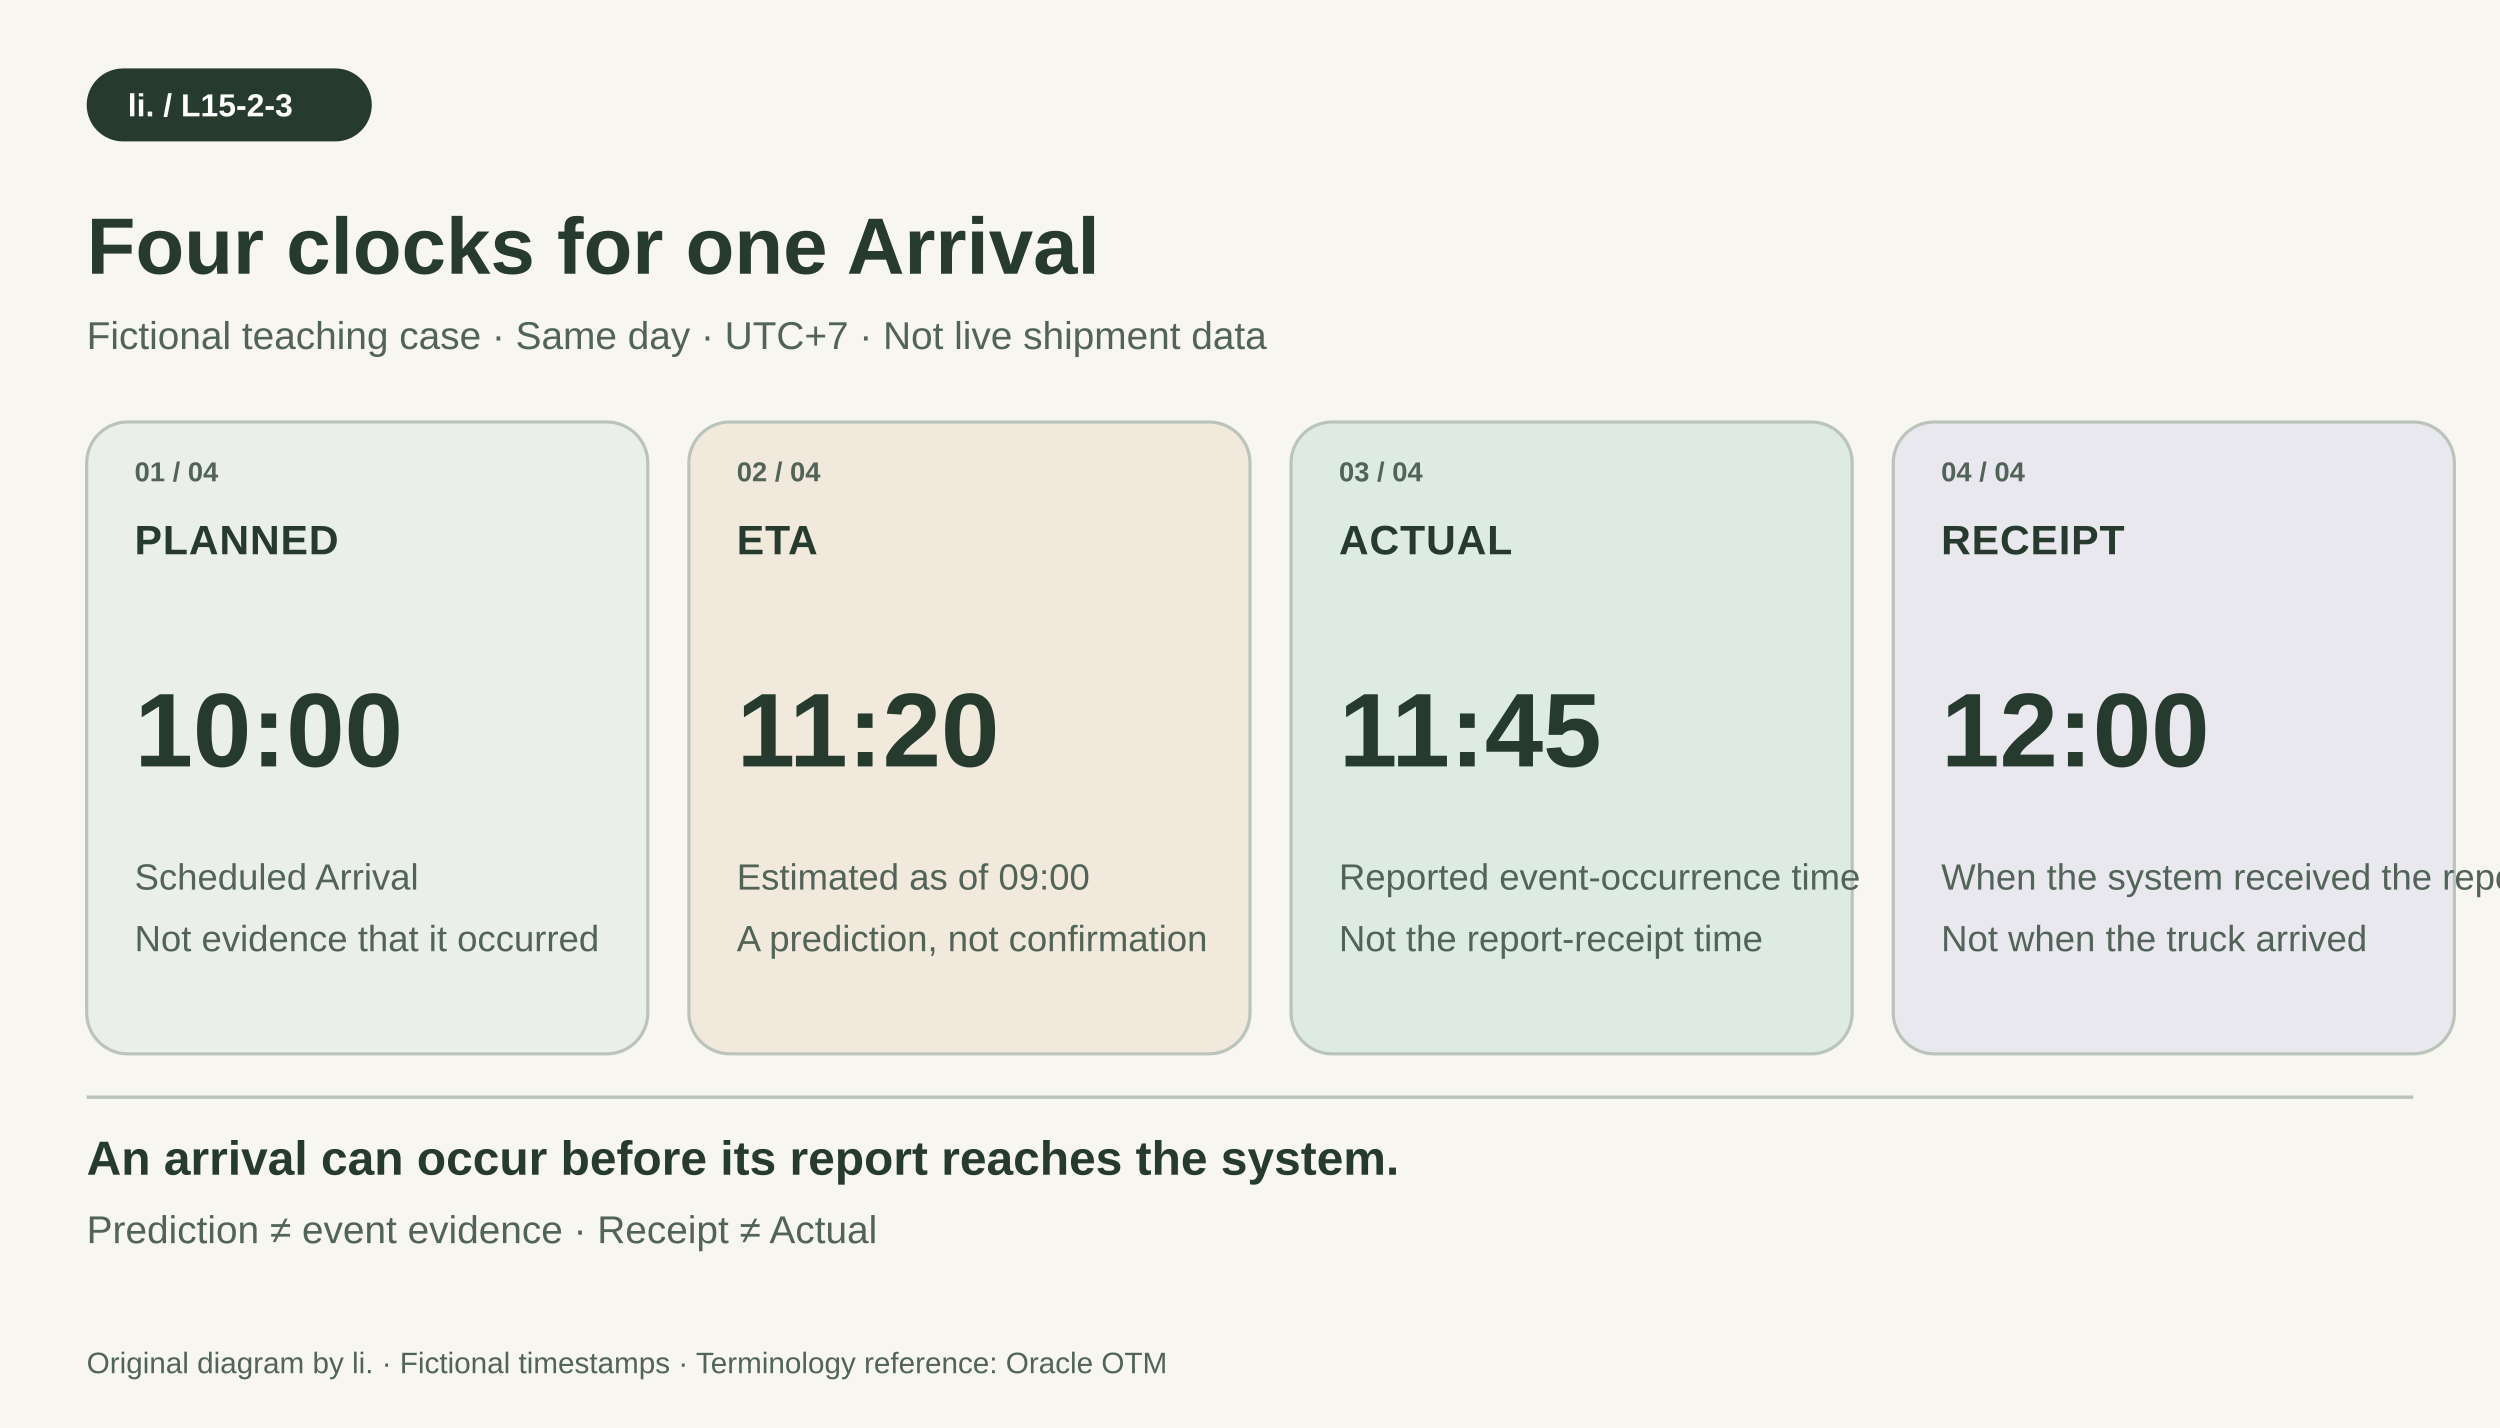
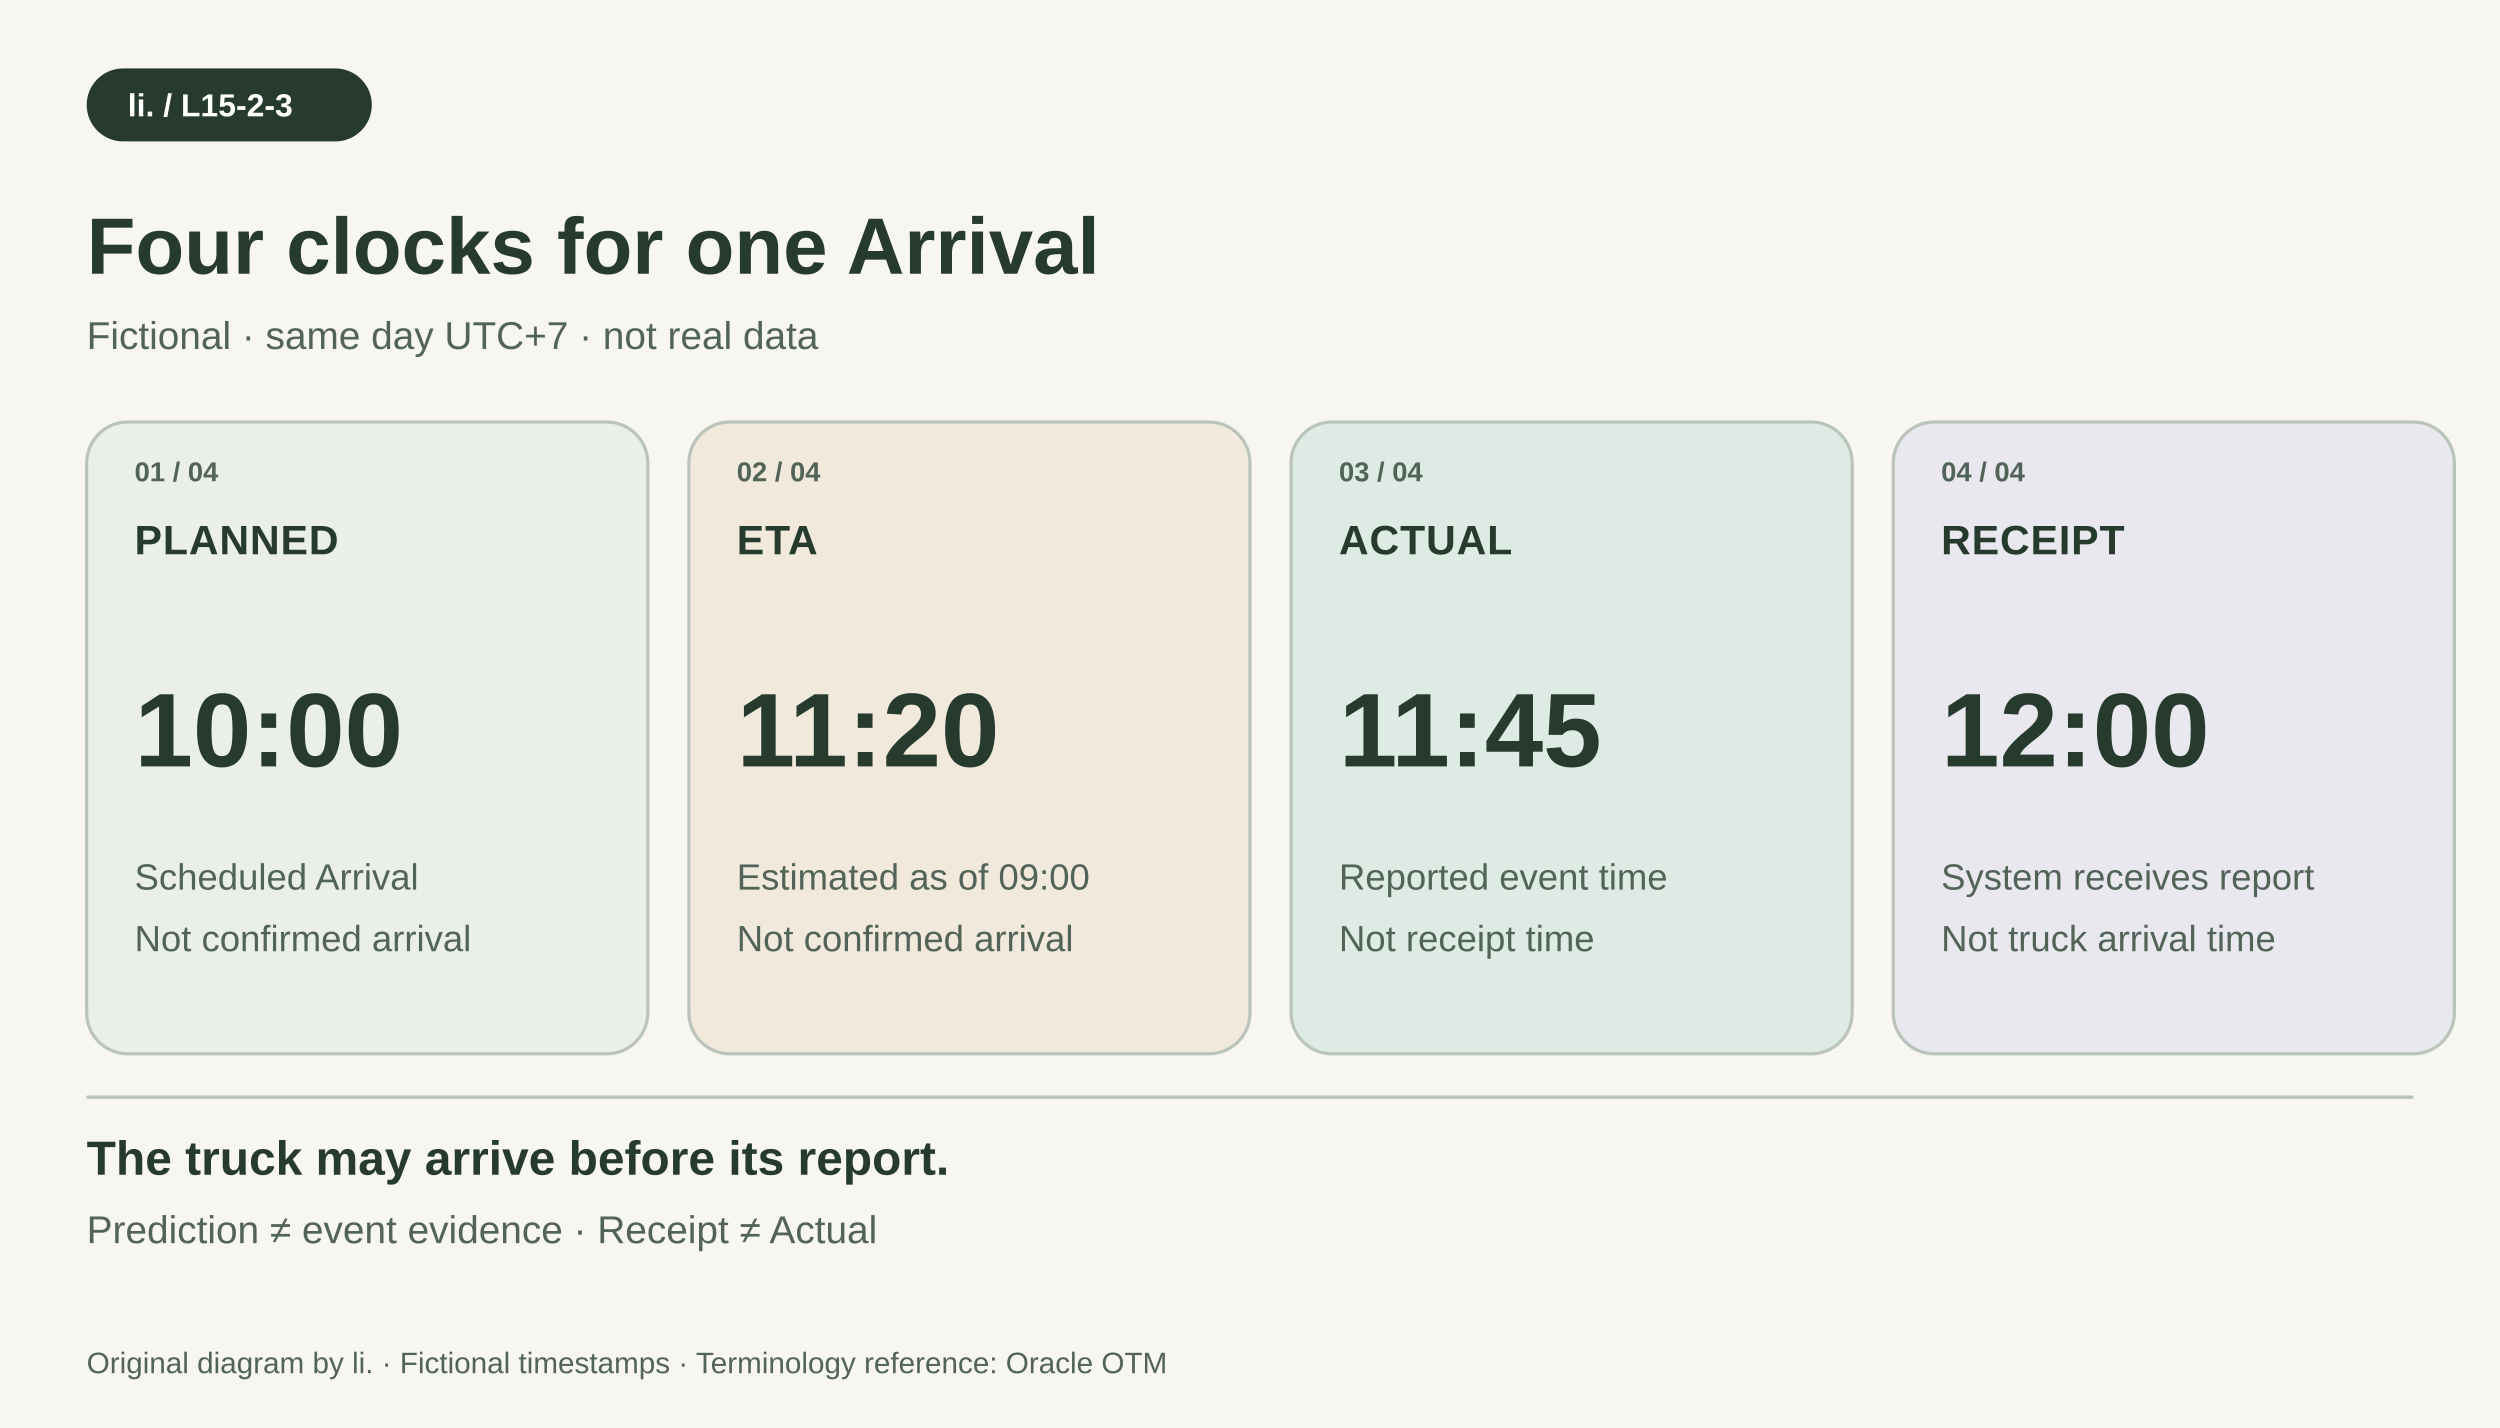
<svg xmlns="http://www.w3.org/2000/svg" width="1096" height="626" viewBox="0 0 1096 626" role="img" aria-labelledby="title desc">
  <rect width="1096" height="626" fill="#F7F6F1" />
  <rect x="38" y="30" width="125" height="32" rx="16" fill="#263A2E" />
  <text x="56" y="51" fill="#FFF" font-family="Arial, Helvetica, sans-serif" font-size="14" font-weight="bold">li. / L15-2-3</text>
  <text x="38" y="120" fill="#263A2E" font-family="Arial, Helvetica, sans-serif" font-size="35" font-weight="bold">Four clocks for one Arrival</text>
-   <text x="38" y="153" fill="#526357" font-family="Arial, Helvetica, sans-serif" font-size="17">Fictional teaching case · Same day · UTC+7 · Not live shipment data</text>
-   <g role="group" aria-label="PLANNED 10:00. Scheduled Arrival. Not evidence that it occurred">
+   <text x="38" y="153" fill="#526357" font-family="Arial, Helvetica, sans-serif" font-size="17">Fictional · same day UTC+7 · not real data</text>
+   <g role="group" aria-label="PLANNED 10:00. Scheduled Arrival. Not confirmed arrival">
    <rect x="38" y="185" width="246" height="277" rx="18" fill="#EAEFE9" stroke="#BAC4BB" stroke-width="1.4" />
    <text x="59" y="211" fill="#526357" font-family="Arial, Helvetica, sans-serif" font-size="12" font-weight="bold">01 / 04</text>
    <text x="59" y="243" fill="#263A2E" font-family="Arial, Helvetica, sans-serif" font-size="18" font-weight="bold" letter-spacing="0.4">PLANNED</text>
    <text x="59" y="336" fill="#263A2E" font-family="Arial, Helvetica, sans-serif" font-size="46" font-weight="bold">10:00</text>
    <text x="59" y="390" fill="#526357" font-family="Arial, Helvetica, sans-serif" font-size="16">Scheduled Arrival</text>
-     <text x="59" y="417" fill="#526357" font-family="Arial, Helvetica, sans-serif" font-size="16">Not evidence that it occurred</text>
+     <text x="59" y="417" fill="#526357" font-family="Arial, Helvetica, sans-serif" font-size="16">Not confirmed arrival</text>
  </g>
-   <g role="group" aria-label="ETA 11:20. Estimated as of 09:00. A prediction, not confirmation">
+   <g role="group" aria-label="ETA 11:20. Estimated as of 09:00. Not confirmed arrival">
    <rect x="302" y="185" width="246" height="277" rx="18" fill="#F0E9DC" stroke="#BAC4BB" stroke-width="1.4" />
    <text x="323" y="211" fill="#526357" font-family="Arial, Helvetica, sans-serif" font-size="12" font-weight="bold">02 / 04</text>
    <text x="323" y="243" fill="#263A2E" font-family="Arial, Helvetica, sans-serif" font-size="18" font-weight="bold" letter-spacing="0.4">ETA</text>
    <text x="323" y="336" fill="#263A2E" font-family="Arial, Helvetica, sans-serif" font-size="46" font-weight="bold">11:20</text>
    <text x="323" y="390" fill="#526357" font-family="Arial, Helvetica, sans-serif" font-size="16">Estimated as of 09:00</text>
-     <text x="323" y="417" fill="#526357" font-family="Arial, Helvetica, sans-serif" font-size="16">A prediction, not confirmation</text>
+     <text x="323" y="417" fill="#526357" font-family="Arial, Helvetica, sans-serif" font-size="16">Not confirmed arrival</text>
  </g>
-   <g role="group" aria-label="ACTUAL 11:45. Reported event-occurrence time. Not the report-receipt time">
+   <g role="group" aria-label="ACTUAL 11:45. Reported event time. Not receipt time">
    <rect x="566" y="185" width="246" height="277" rx="18" fill="#DDEBE4" stroke="#BAC4BB" stroke-width="1.4" />
    <text x="587" y="211" fill="#526357" font-family="Arial, Helvetica, sans-serif" font-size="12" font-weight="bold">03 / 04</text>
    <text x="587" y="243" fill="#263A2E" font-family="Arial, Helvetica, sans-serif" font-size="18" font-weight="bold" letter-spacing="0.4">ACTUAL</text>
    <text x="587" y="336" fill="#263A2E" font-family="Arial, Helvetica, sans-serif" font-size="46" font-weight="bold">11:45</text>
-     <text x="587" y="390" fill="#526357" font-family="Arial, Helvetica, sans-serif" font-size="16">Reported event-occurrence time</text>
-     <text x="587" y="417" fill="#526357" font-family="Arial, Helvetica, sans-serif" font-size="16">Not the report-receipt time</text>
+     <text x="587" y="390" fill="#526357" font-family="Arial, Helvetica, sans-serif" font-size="16">Reported event time</text>
+     <text x="587" y="417" fill="#526357" font-family="Arial, Helvetica, sans-serif" font-size="16">Not receipt time</text>
  </g>
-   <g role="group" aria-label="RECEIPT 12:00. When the system received the report. Not when the truck arrived">
+   <g role="group" aria-label="RECEIPT 12:00. System receives report. Not truck arrival time">
    <rect x="830" y="185" width="246" height="277" rx="18" fill="#E9E8EE" stroke="#BAC4BB" stroke-width="1.4" />
    <text x="851" y="211" fill="#526357" font-family="Arial, Helvetica, sans-serif" font-size="12" font-weight="bold">04 / 04</text>
    <text x="851" y="243" fill="#263A2E" font-family="Arial, Helvetica, sans-serif" font-size="18" font-weight="bold" letter-spacing="0.4">RECEIPT</text>
    <text x="851" y="336" fill="#263A2E" font-family="Arial, Helvetica, sans-serif" font-size="46" font-weight="bold">12:00</text>
-     <text x="851" y="390" fill="#526357" font-family="Arial, Helvetica, sans-serif" font-size="16">When the system received the report</text>
-     <text x="851" y="417" fill="#526357" font-family="Arial, Helvetica, sans-serif" font-size="16">Not when the truck arrived</text>
+     <text x="851" y="390" fill="#526357" font-family="Arial, Helvetica, sans-serif" font-size="16">System receives report</text>
+     <text x="851" y="417" fill="#526357" font-family="Arial, Helvetica, sans-serif" font-size="16">Not truck arrival time</text>
  </g>
  <line x1="38" x2="1058" y1="481" y2="481" stroke="#BAC4BB" stroke-width="1.5" />
-   <text x="38" y="515" fill="#263A2E" font-family="Arial, Helvetica, sans-serif" font-size="21" font-weight="bold">An arrival can occur before its report reaches the system.</text>
+   <text x="38" y="515" fill="#263A2E" font-family="Arial, Helvetica, sans-serif" font-size="21" font-weight="bold">The truck may arrive before its report.</text>
  <text x="38" y="545" fill="#526357" font-family="Arial, Helvetica, sans-serif" font-size="17">Prediction ≠ event evidence · Receipt ≠ Actual</text>
  <text x="38" y="602" fill="#526357" font-family="Arial, Helvetica, sans-serif" font-size="13">Original diagram by li. · Fictional timestamps · Terminology reference: Oracle OTM</text>
</svg>
